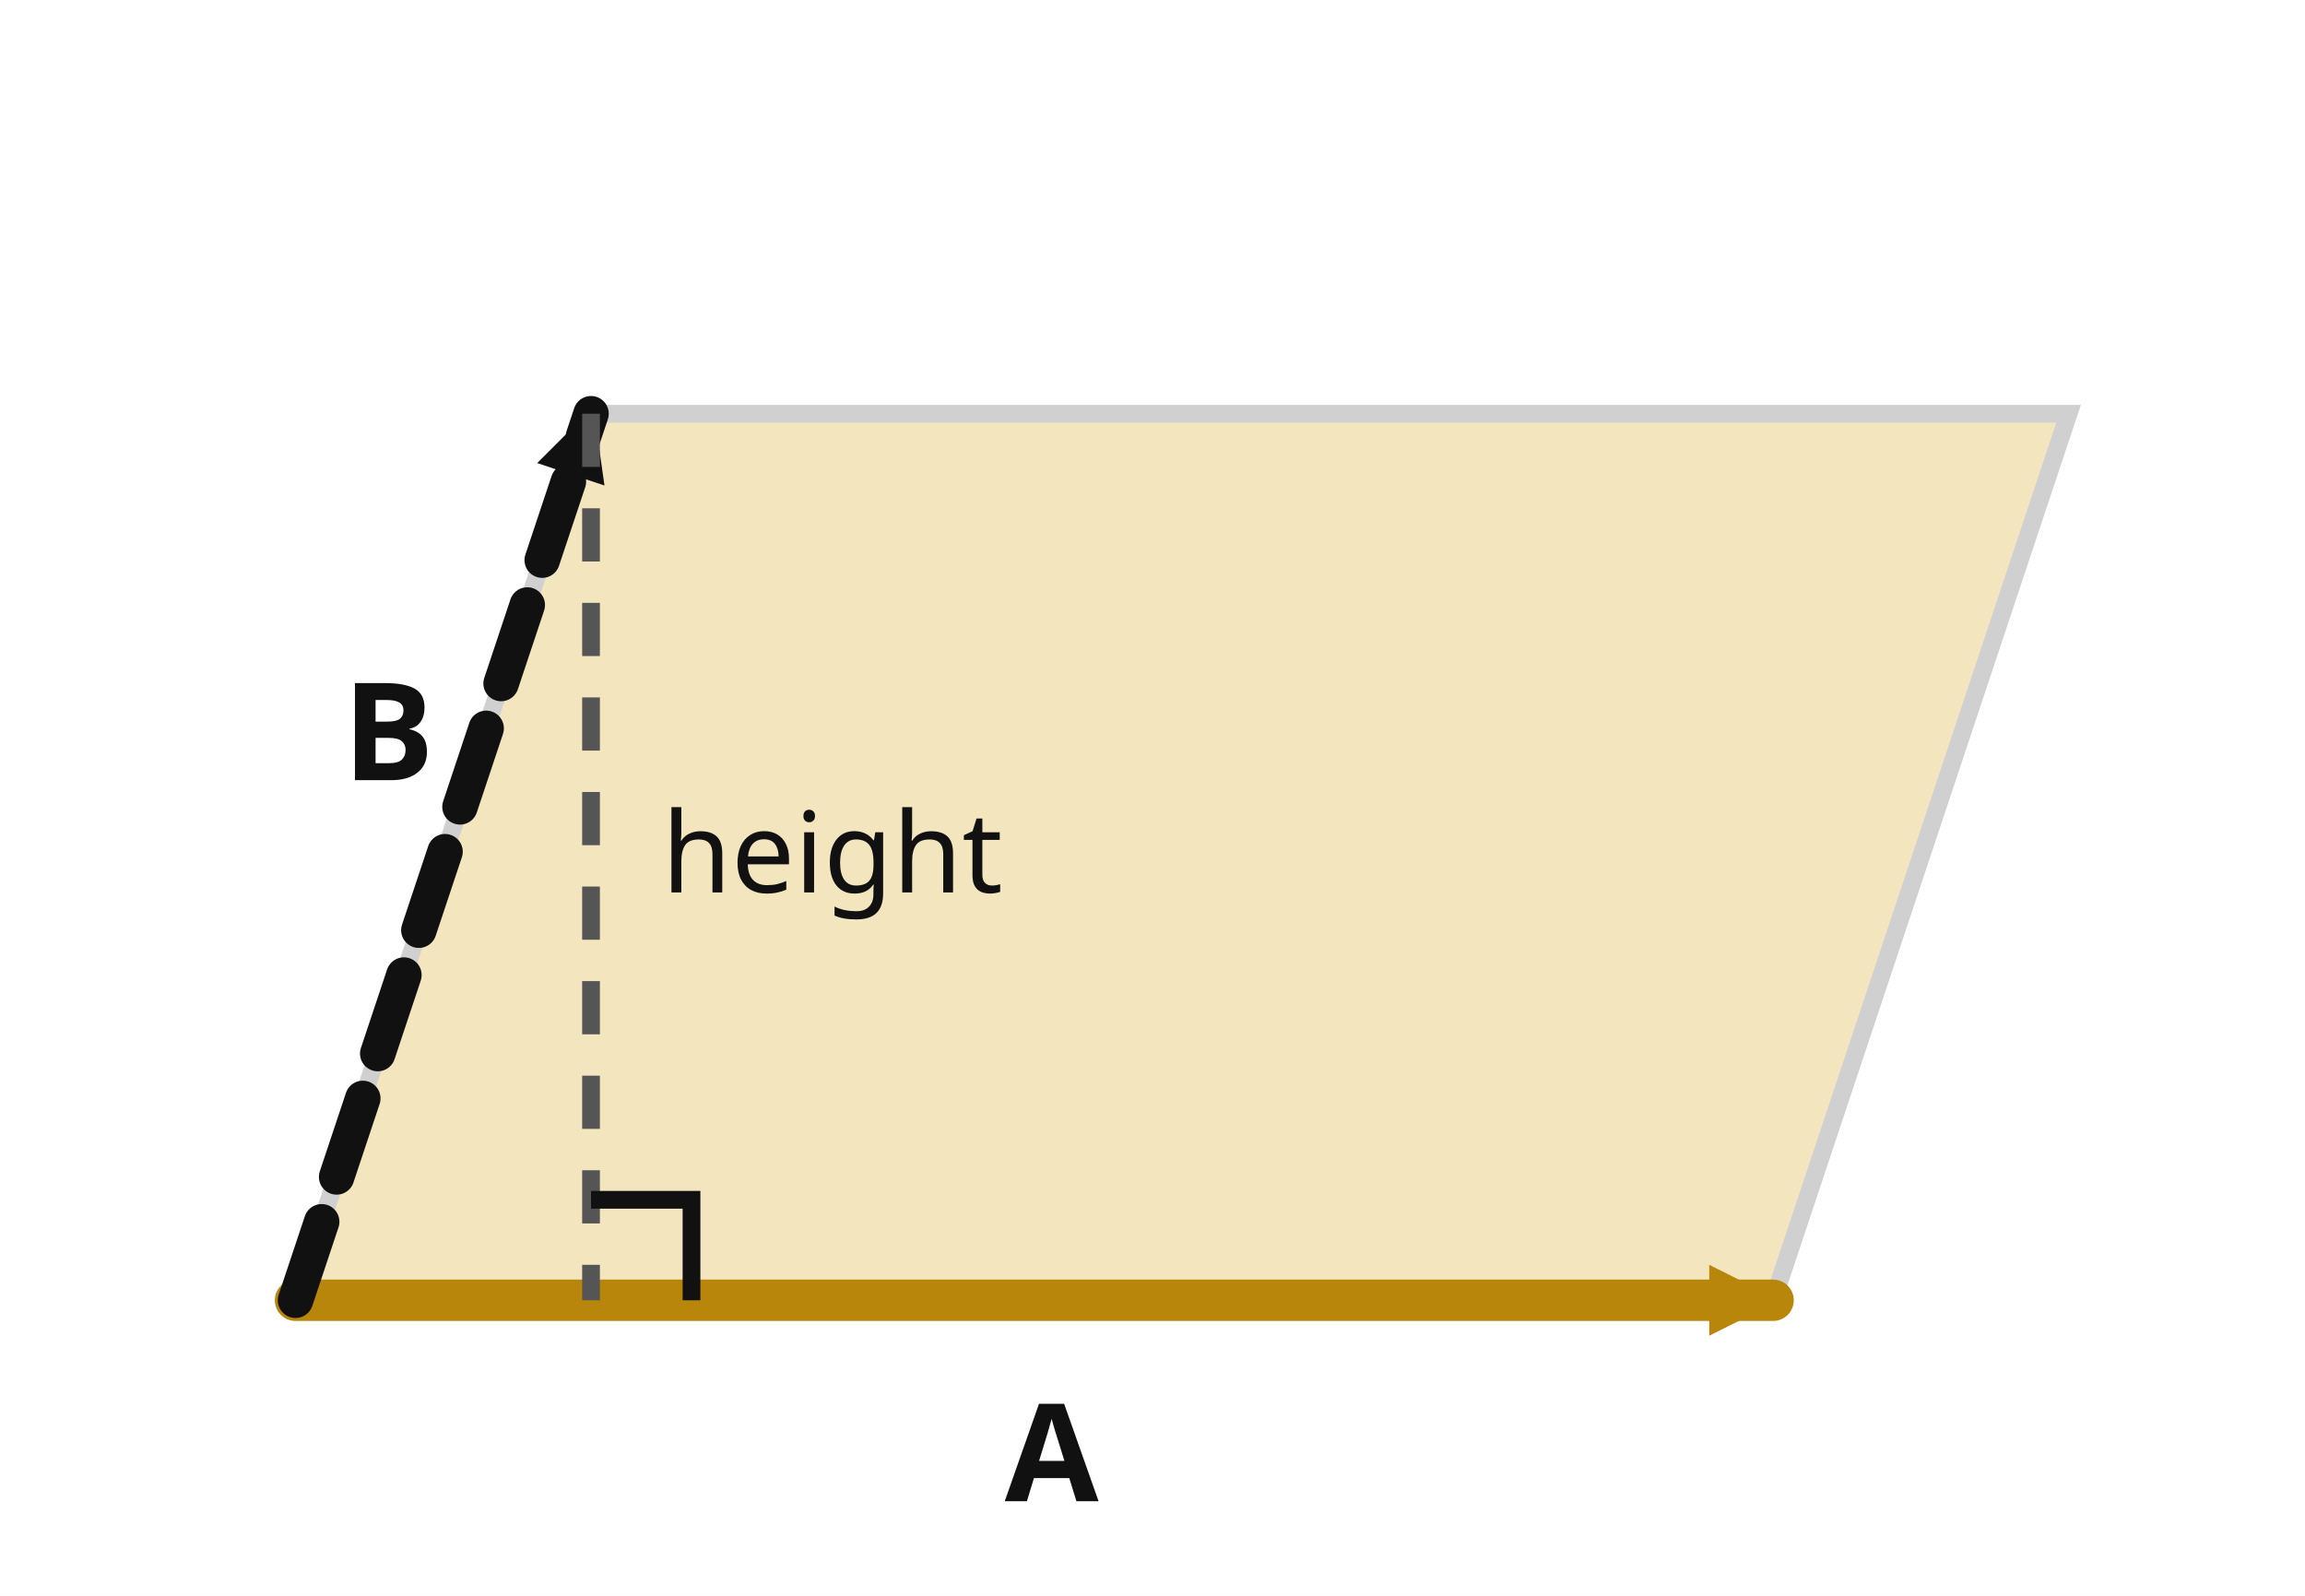
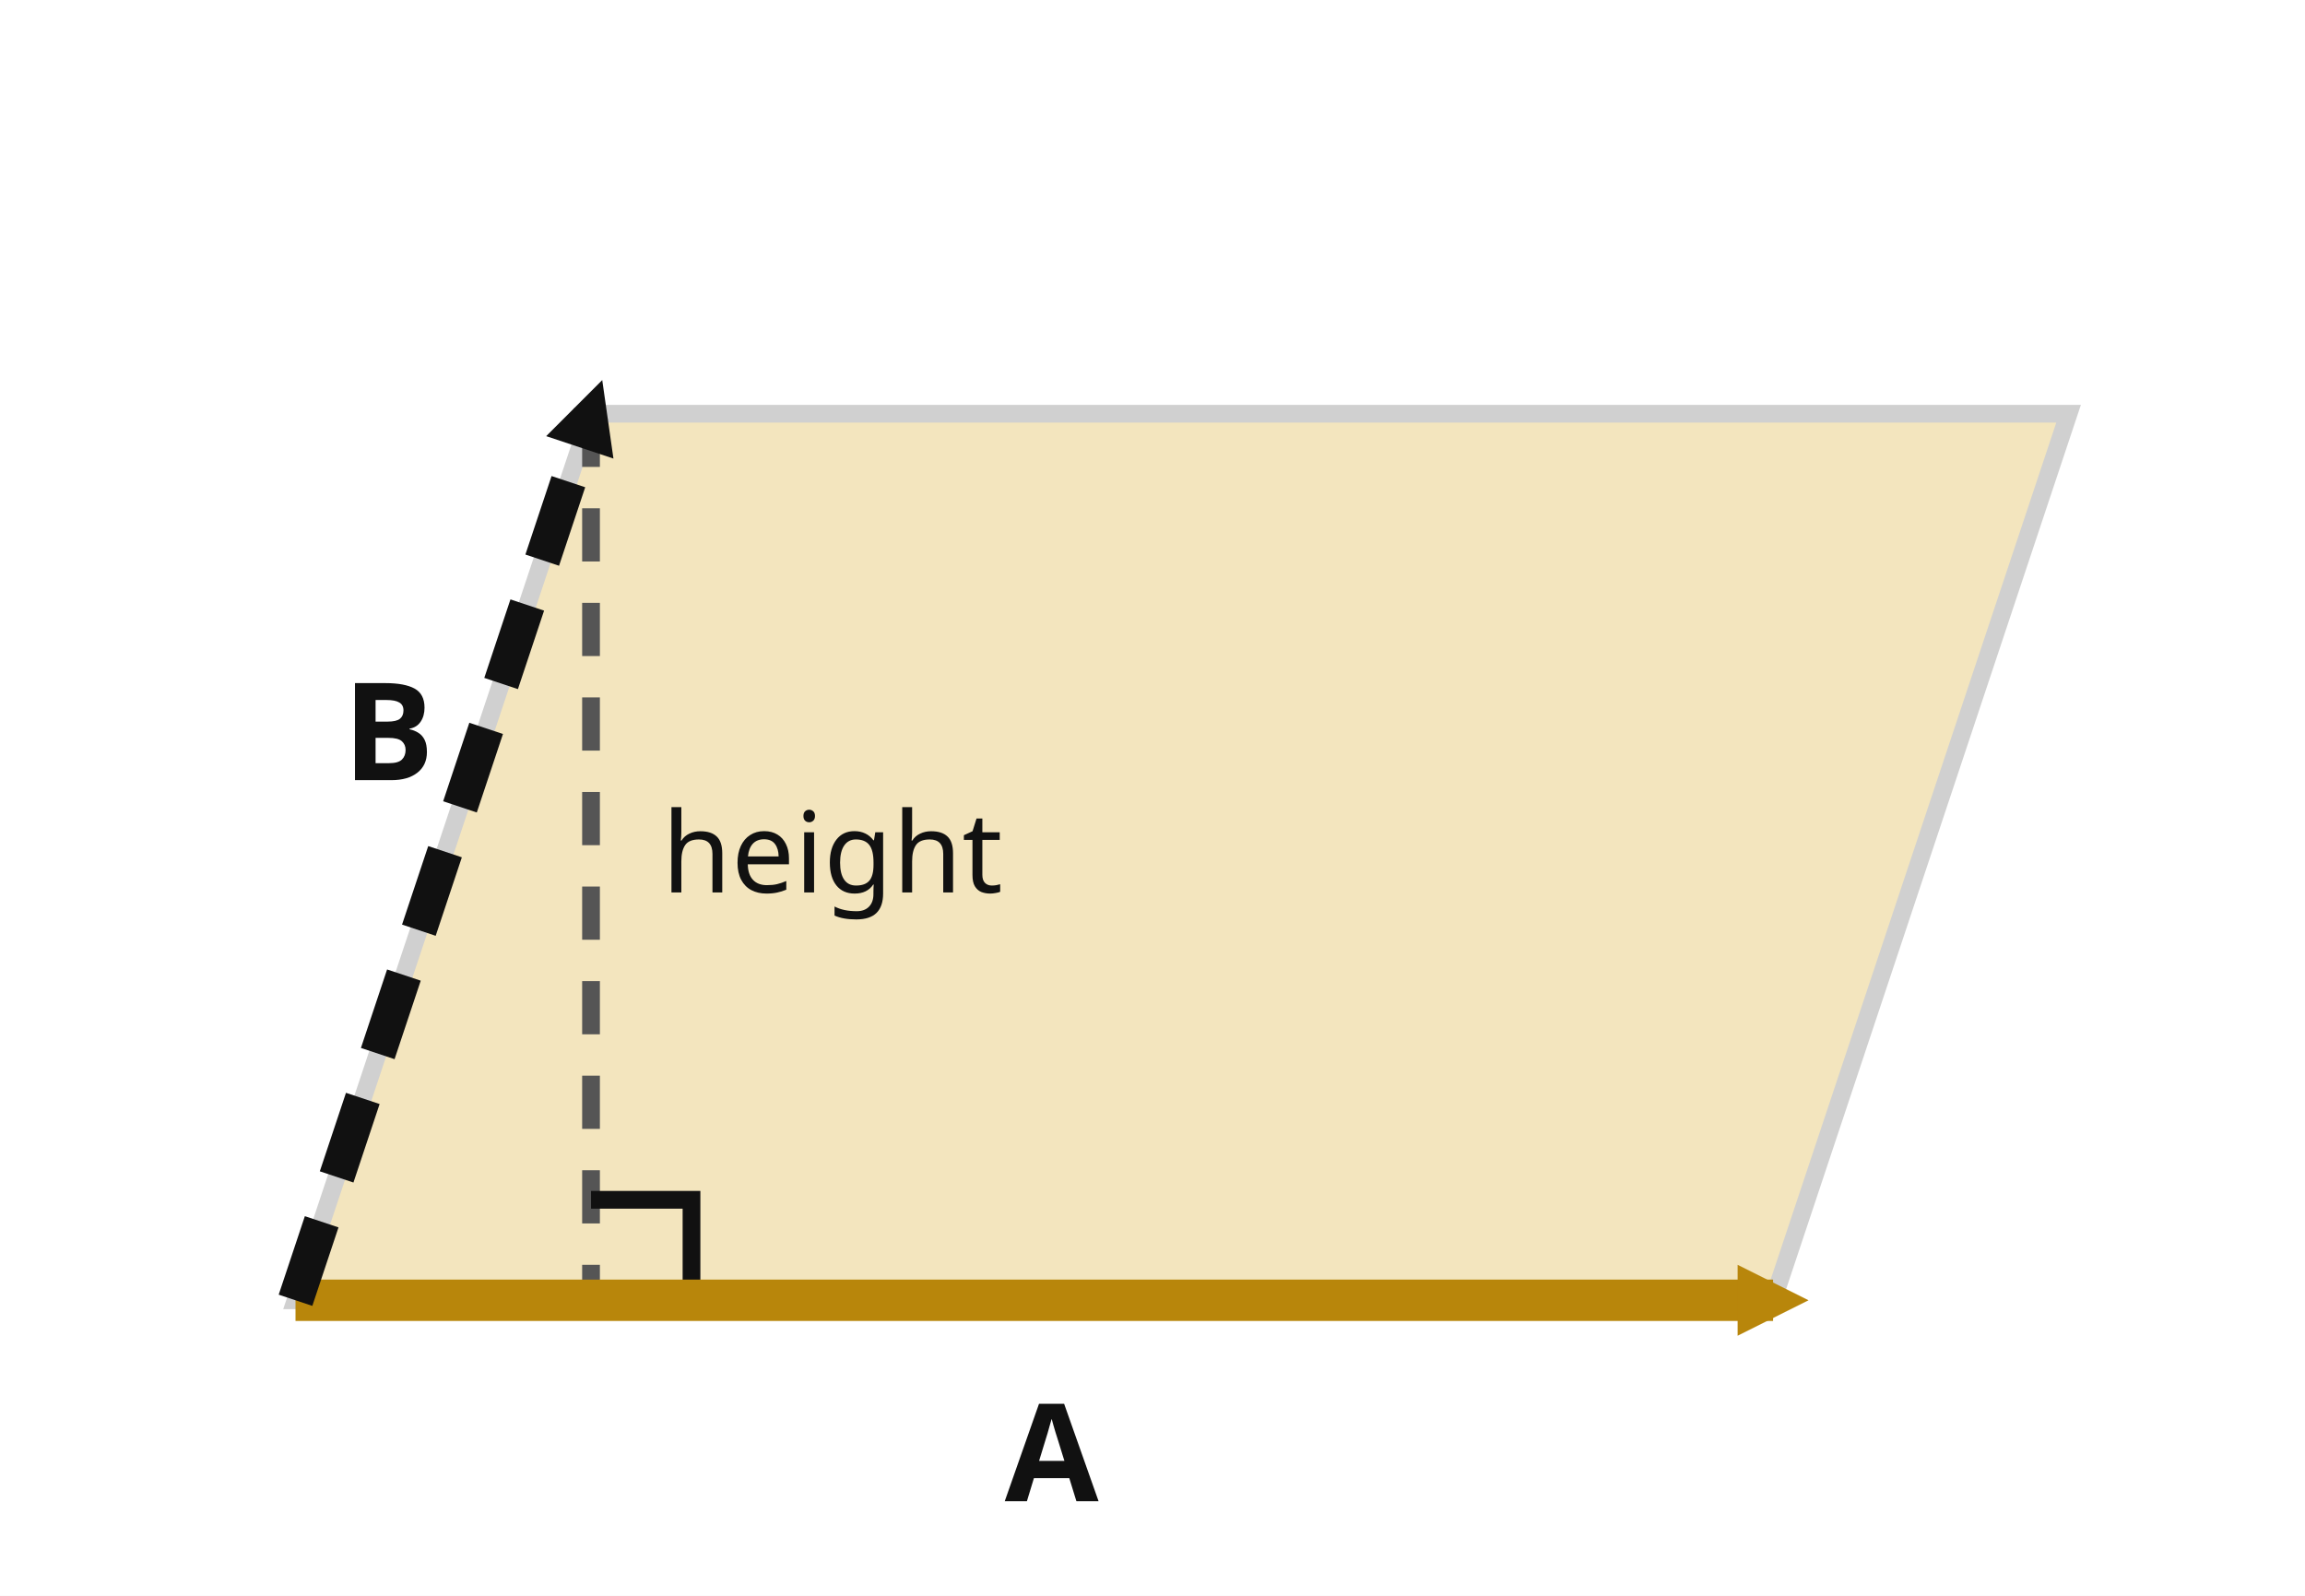
<svg xmlns="http://www.w3.org/2000/svg" viewBox="0 0 390 270" role="img" aria-labelledby="title desc">
  <defs>
-     <marker id="arrow-gold" viewBox="0 0 10 10" refX="9" refY="5" markerUnits="userSpaceOnUse" markerWidth="12" markerHeight="12" orient="auto">
+     <marker id="arrow-gold" viewBox="0 0 10 10" refX="5" refY="5" markerUnits="userSpaceOnUse" markerWidth="12" markerHeight="12" orient="auto">
      <path d="M 0 0 L 10 5 L 0 10 z" fill="#b8860b" />
    </marker>
-     <marker id="arrow-black" viewBox="0 0 10 10" refX="9" refY="5" markerUnits="userSpaceOnUse" markerWidth="12" markerHeight="12" orient="auto">
+     <marker id="arrow-black" viewBox="0 0 10 10" refX="5" refY="5" markerUnits="userSpaceOnUse" markerWidth="12" markerHeight="12" orient="auto">
      <path d="M 0 0 L 10 5 L 0 10 z" fill="#111" />
    </marker>
  </defs>
  <rect width="390" height="270" fill="#fff" />
  <polygon points="50,220 300,220 350,70 100,70" fill="#d4a017" opacity="0.28" stroke="#555" stroke-width="3" />
-   <line x1="50" y1="220" x2="300" y2="220" stroke="#b8860b" stroke-width="7" stroke-linecap="round" marker-end="url(#arrow-gold)" />
-   <line x1="50" y1="220" x2="100" y2="70" stroke="#111" stroke-width="6" stroke-dasharray="14 8" stroke-linecap="round" marker-end="url(#arrow-black)" />
  <line x1="100" y1="70" x2="100" y2="220" stroke="#555" stroke-width="3" stroke-dasharray="9 7" />
  <path d="M 100 203 L 117 203 L 117 220" fill="none" stroke="#111" stroke-width="3" />
+   <line x1="50" y1="220" x2="300" y2="220" stroke="#b8860b" stroke-width="7" stroke-linecap="butt" marker-end="url(#arrow-gold)" />
+   <line x1="50" y1="220" x2="100" y2="70" stroke="#111" stroke-width="6" stroke-dasharray="14 8" stroke-linecap="butt" marker-end="url(#arrow-black)" />
  <text x="170" y="254" font-family="sans-serif" font-size="23" font-weight="700" fill="#111">A</text>
  <text x="58" y="132" font-family="sans-serif" font-size="23" font-weight="700" fill="#111">B</text>
  <text x="112" y="151" font-family="sans-serif" font-size="19" fill="#111">height</text>
</svg>
